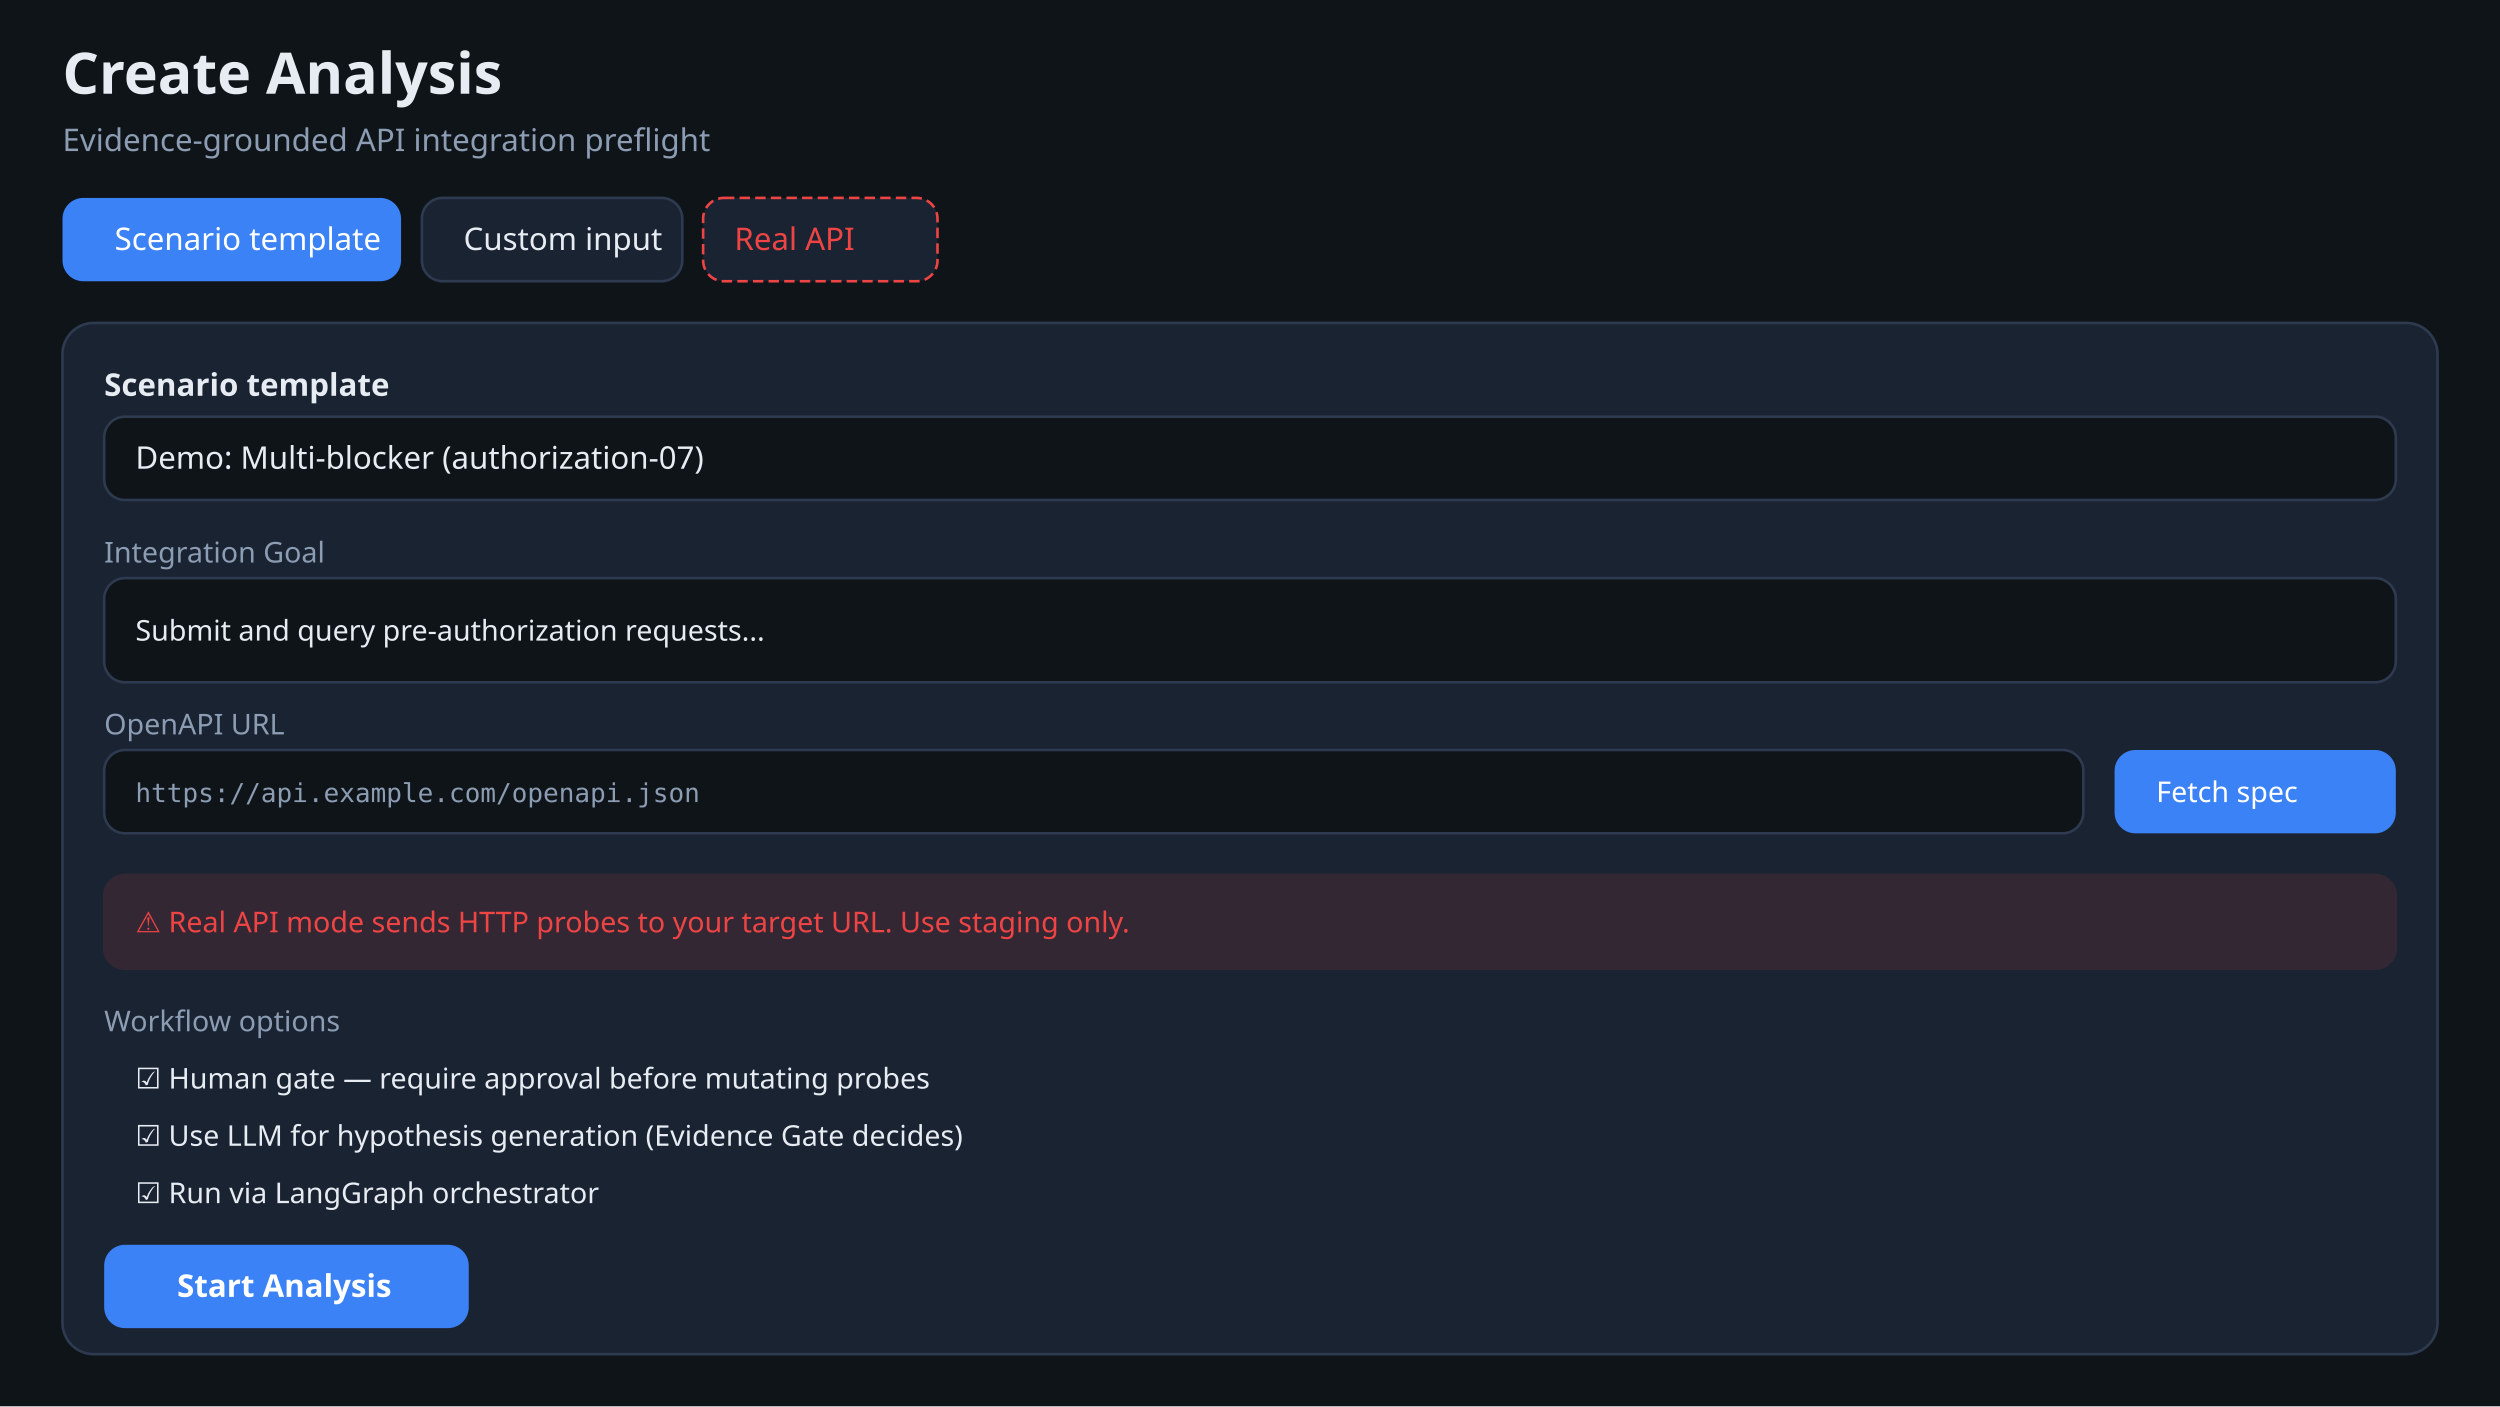
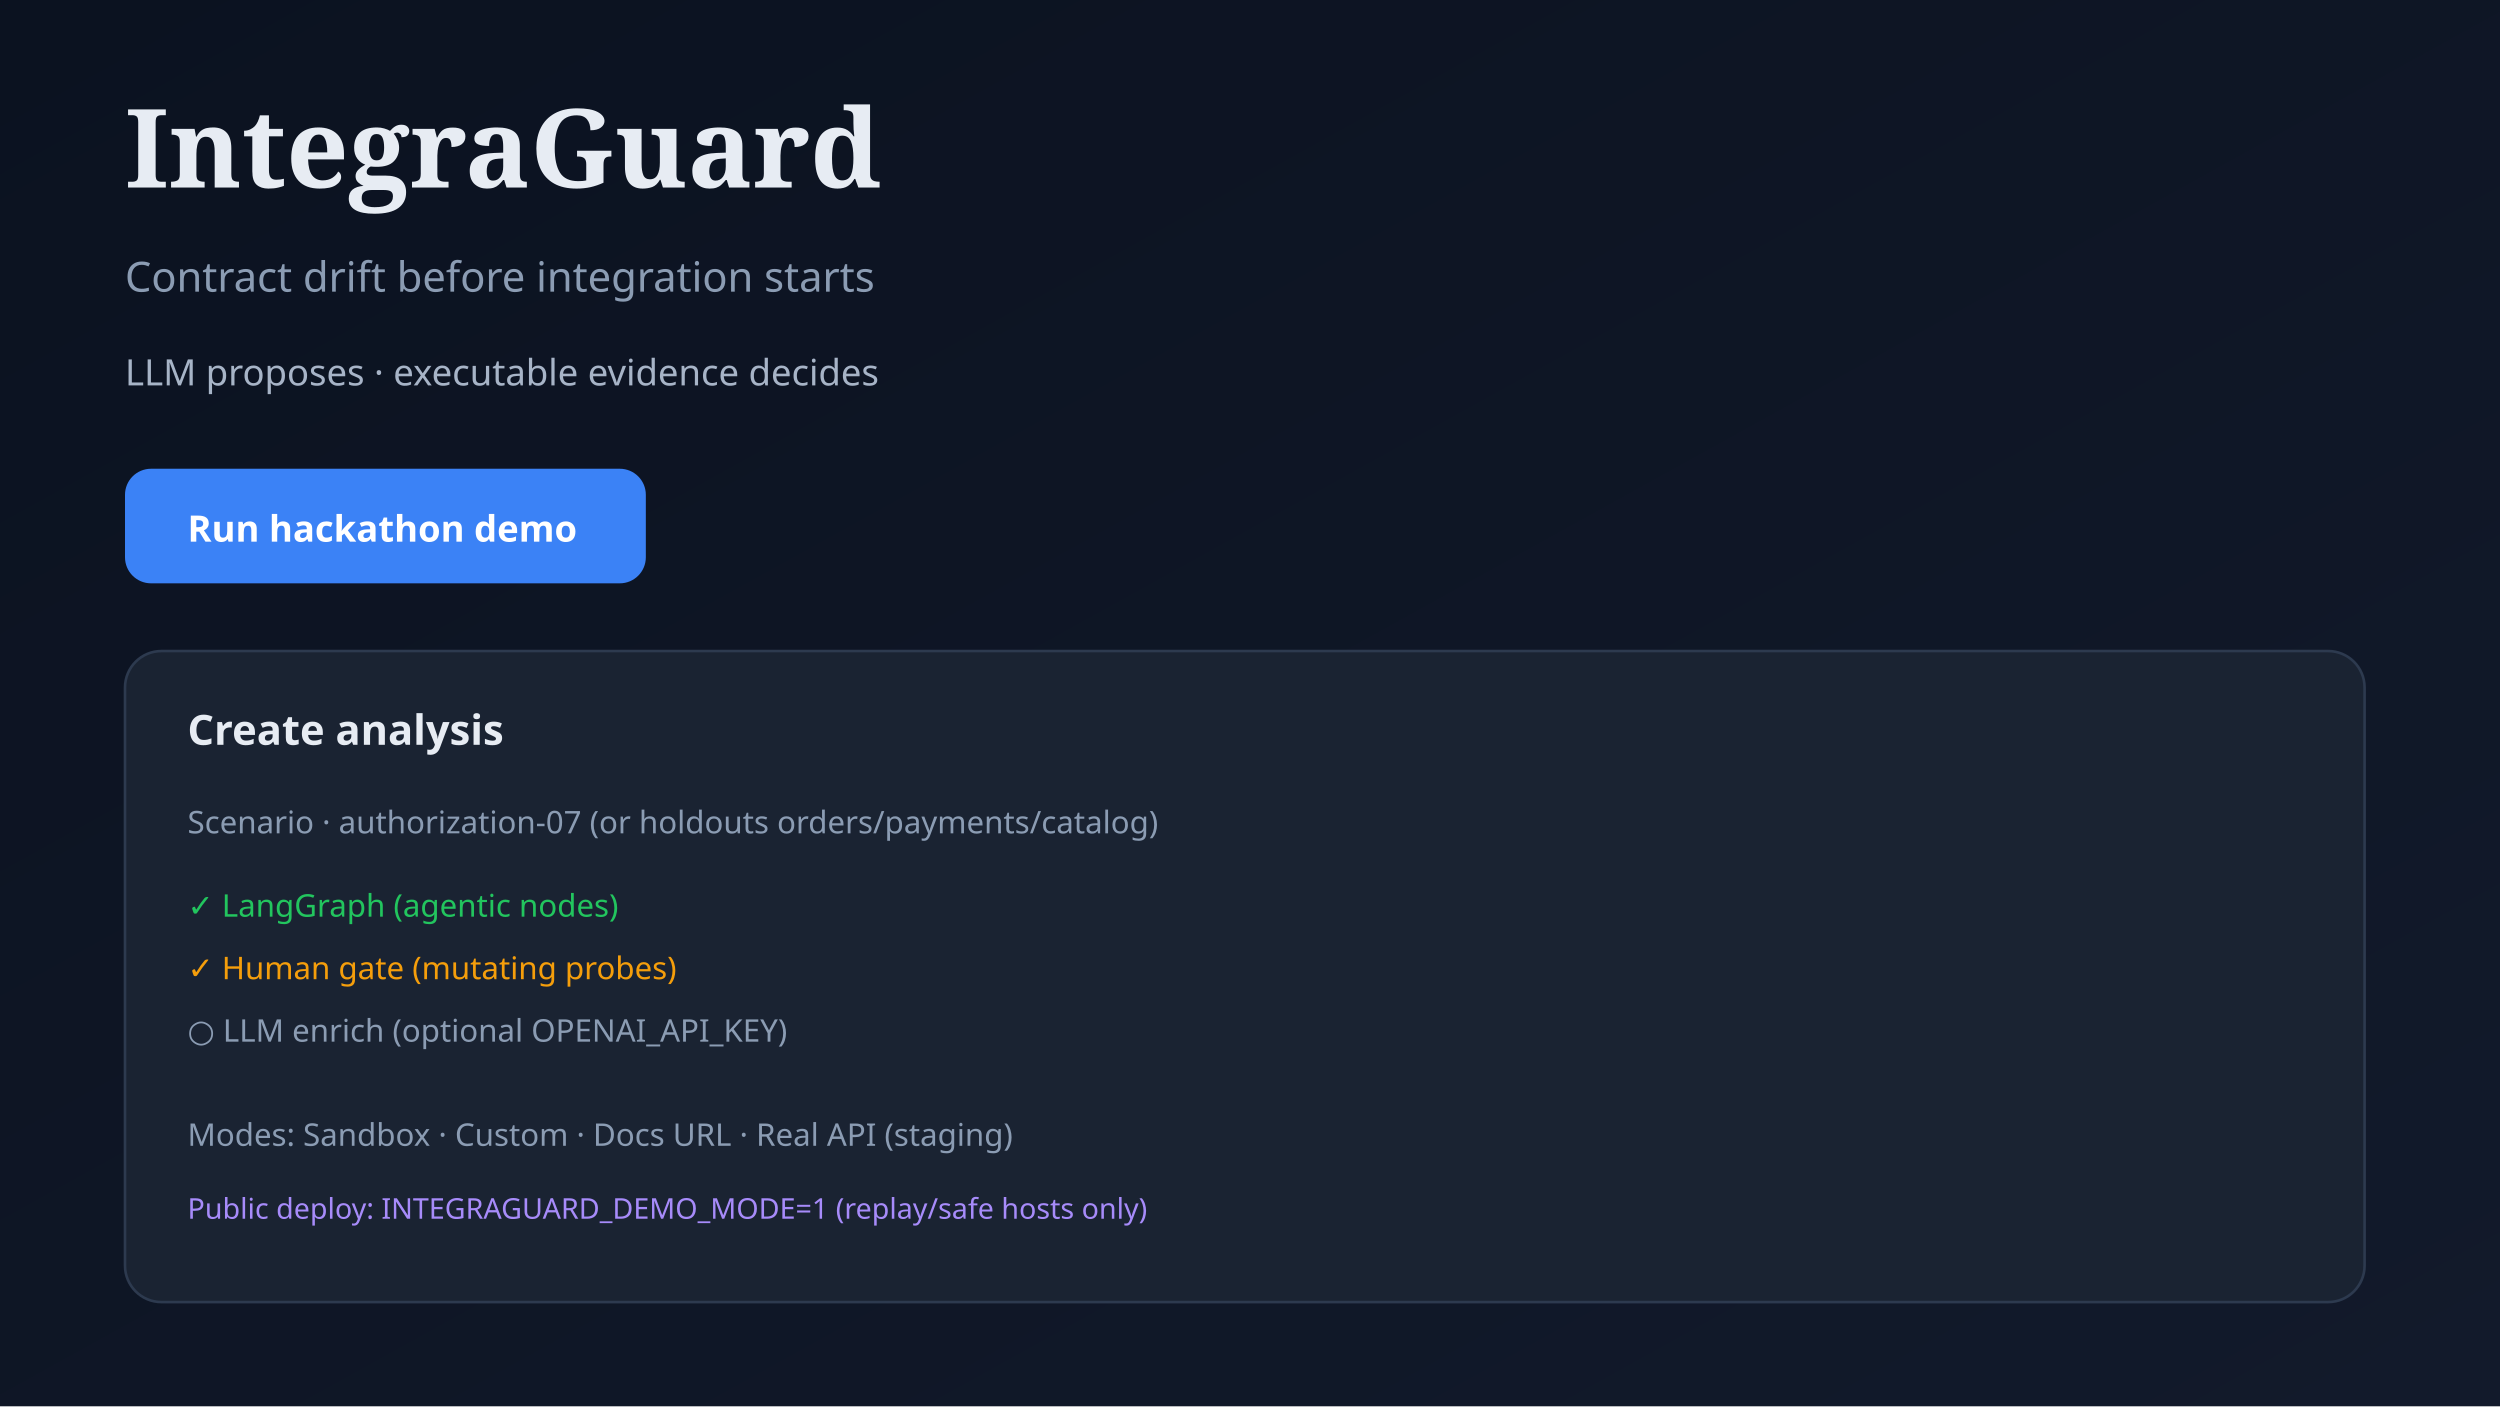
<svg xmlns="http://www.w3.org/2000/svg" width="960" height="540" viewBox="0 0 960 540">
-   <rect width="960" height="540" fill="#0f1419" />
-   <text x="24" y="36" fill="#e7ecf3" font-family="system-ui,sans-serif" font-size="22" font-weight="600">Create Analysis</text>
-   <text x="24" y="58" fill="#8b9cb3" font-family="system-ui,sans-serif" font-size="12">Evidence-grounded API integration preflight</text>
-   <rect x="24" y="76" width="130" height="32" rx="8" fill="#3b82f6" />
-   <text x="44" y="96" fill="#fff" font-family="system-ui,sans-serif" font-size="12">Scenario template</text>
-   <rect x="162" y="76" width="100" height="32" rx="8" fill="#1a2332" stroke="#2d3a4f" />
-   <text x="178" y="96" fill="#e7ecf3" font-family="system-ui,sans-serif" font-size="12">Custom input</text>
-   <rect x="270" y="76" width="90" height="32" rx="8" fill="#1a2332" stroke="#ef4444" stroke-dasharray="4 2" />
-   <text x="282" y="96" fill="#ef4444" font-family="system-ui,sans-serif" font-size="12">Real API</text>
-   <rect x="24" y="124" width="912" height="396" rx="12" fill="#1a2332" stroke="#2d3a4f" />
-   <text x="40" y="152" fill="#e7ecf3" font-family="system-ui,sans-serif" font-size="12" font-weight="600">Scenario template</text>
-   <rect x="40" y="160" width="880" height="32" rx="8" fill="#0f1419" stroke="#2d3a4f" />
-   <text x="52" y="180" fill="#e7ecf3" font-family="system-ui,sans-serif" font-size="12">Demo: Multi-blocker (authorization-07)</text>
-   <text x="40" y="216" fill="#8b9cb3" font-family="system-ui,sans-serif" font-size="11">Integration Goal</text>
-   <rect x="40" y="222" width="880" height="40" rx="8" fill="#0f1419" stroke="#2d3a4f" />
-   <text x="52" y="246" fill="#e7ecf3" font-family="system-ui,sans-serif" font-size="11">Submit and query pre-authorization requests...</text>
-   <text x="40" y="282" fill="#8b9cb3" font-family="system-ui,sans-serif" font-size="11">OpenAPI URL</text>
-   <rect x="40" y="288" width="760" height="32" rx="8" fill="#0f1419" stroke="#2d3a4f" />
-   <text x="52" y="308" fill="#8b9cb3" font-family="ui-monospace,monospace" font-size="10">https://api.example.com/openapi.json</text>
-   <rect x="812" y="288" width="108" height="32" rx="8" fill="#3b82f6" />
-   <text x="828" y="308" fill="#fff" font-family="system-ui,sans-serif" font-size="11">Fetch spec</text>
-   <rect x="40" y="336" width="880" height="36" rx="8" fill="#ef4444" opacity="0.12" stroke="#ef4444" />
-   <text x="52" y="358" fill="#ef4444" font-family="system-ui,sans-serif" font-size="11">⚠ Real API mode sends HTTP probes to your target URL. Use staging only.</text>
-   <text x="40" y="396" fill="#8b9cb3" font-family="system-ui,sans-serif" font-size="11">Workflow options</text>
-   <text x="52" y="418" fill="#e7ecf3" font-family="system-ui,sans-serif" font-size="11">☑ Human gate — require approval before mutating probes</text>
-   <text x="52" y="440" fill="#e7ecf3" font-family="system-ui,sans-serif" font-size="11">☑ Use LLM for hypothesis generation (Evidence Gate decides)</text>
-   <text x="52" y="462" fill="#e7ecf3" font-family="system-ui,sans-serif" font-size="11">☑ Run via LangGraph orchestrator</text>
-   <rect x="40" y="478" width="140" height="32" rx="8" fill="#3b82f6" />
-   <text x="68" y="498" fill="#fff" font-family="system-ui,sans-serif" font-size="12" font-weight="600">Start Analysis</text>
+   <defs>
+     <linearGradient id="bg" x1="0" y1="0" x2="1" y2="1">
+       <stop offset="0%" stop-color="#0b1220" />
+       <stop offset="100%" stop-color="#121a2b" />
+     </linearGradient>
+   </defs>
+   <rect width="960" height="540" fill="url(#bg)" />
+   <text x="48" y="72" fill="#e7ecf3" font-family="Georgia,serif" font-size="42" font-weight="700">IntegraGuard</text>
+   <text x="48" y="112" fill="#8b9cb3" font-family="system-ui,sans-serif" font-size="16">Contract drift before integration starts</text>
+   <text x="48" y="148" fill="#a7b4c7" font-family="system-ui,sans-serif" font-size="14">LLM proposes · executable evidence decides</text>
+   <rect x="48" y="180" width="200" height="44" rx="10" fill="#3b82f6" />
+   <text x="72" y="208" fill="#fff" font-family="system-ui,sans-serif" font-size="14" font-weight="600">Run hackathon demo</text>
+   <rect x="48" y="250" width="860" height="250" rx="14" fill="#1a2332" stroke="#2d3a4f" />
+   <text x="72" y="286" fill="#e7ecf3" font-family="system-ui,sans-serif" font-size="16" font-weight="600">Create analysis</text>
+   <text x="72" y="320" fill="#8b9cb3" font-family="system-ui,sans-serif" font-size="12">Scenario · authorization-07 (or holdouts orders/payments/catalog)</text>
+   <text x="72" y="352" fill="#22c55e" font-family="system-ui,sans-serif" font-size="12">✓ LangGraph (agentic nodes)</text>
+   <text x="72" y="376" fill="#f59e0b" font-family="system-ui,sans-serif" font-size="12">✓ Human gate (mutating probes)</text>
+   <text x="72" y="400" fill="#8b9cb3" font-family="system-ui,sans-serif" font-size="12">○ LLM enrich (optional OPENAI_API_KEY)</text>
+   <text x="72" y="440" fill="#8b9cb3" font-family="system-ui,sans-serif" font-size="12">Modes: Sandbox · Custom · Docs URL · Real API (staging)</text>
+   <text x="72" y="468" fill="#a78bfa" font-family="system-ui,sans-serif" font-size="11">Public deploy: INTEGRAGUARD_DEMO_MODE=1 (replay/safe hosts only)</text>
</svg>
